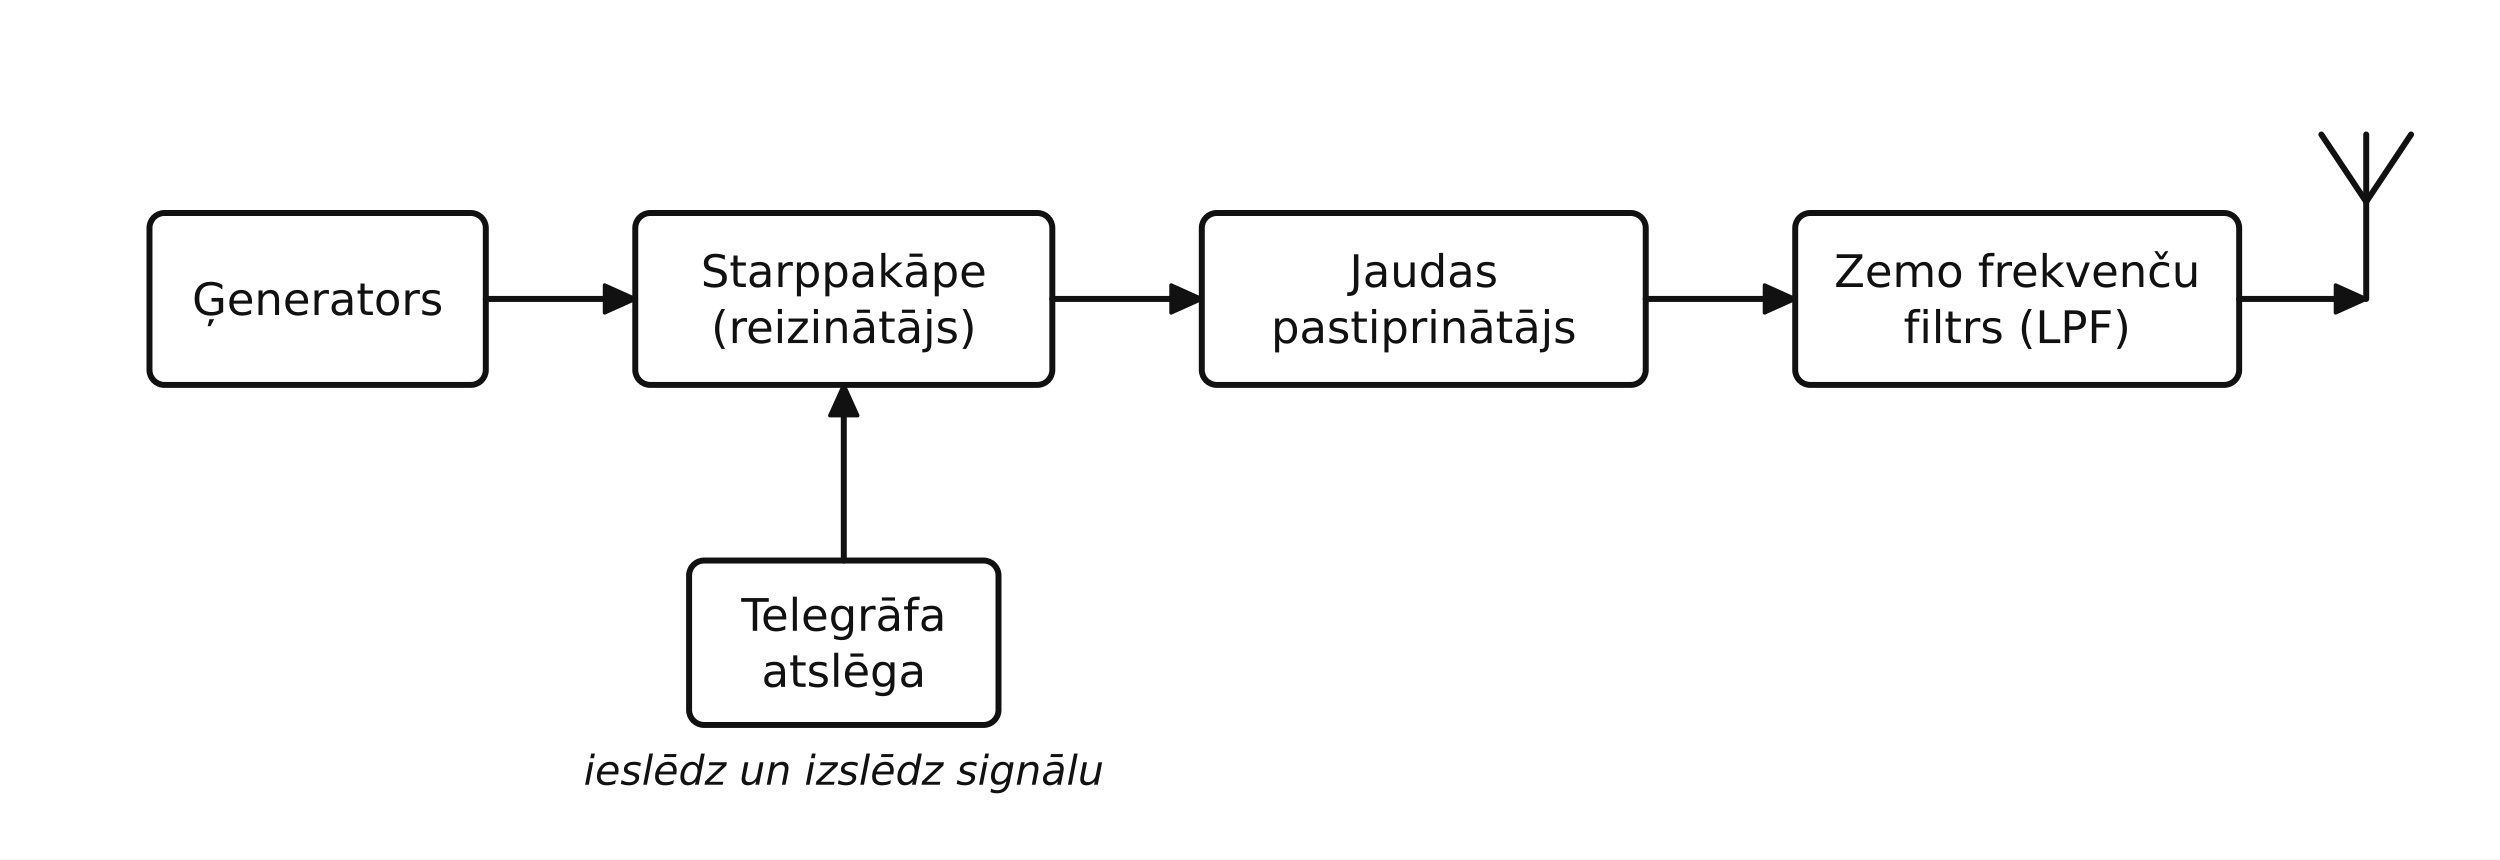
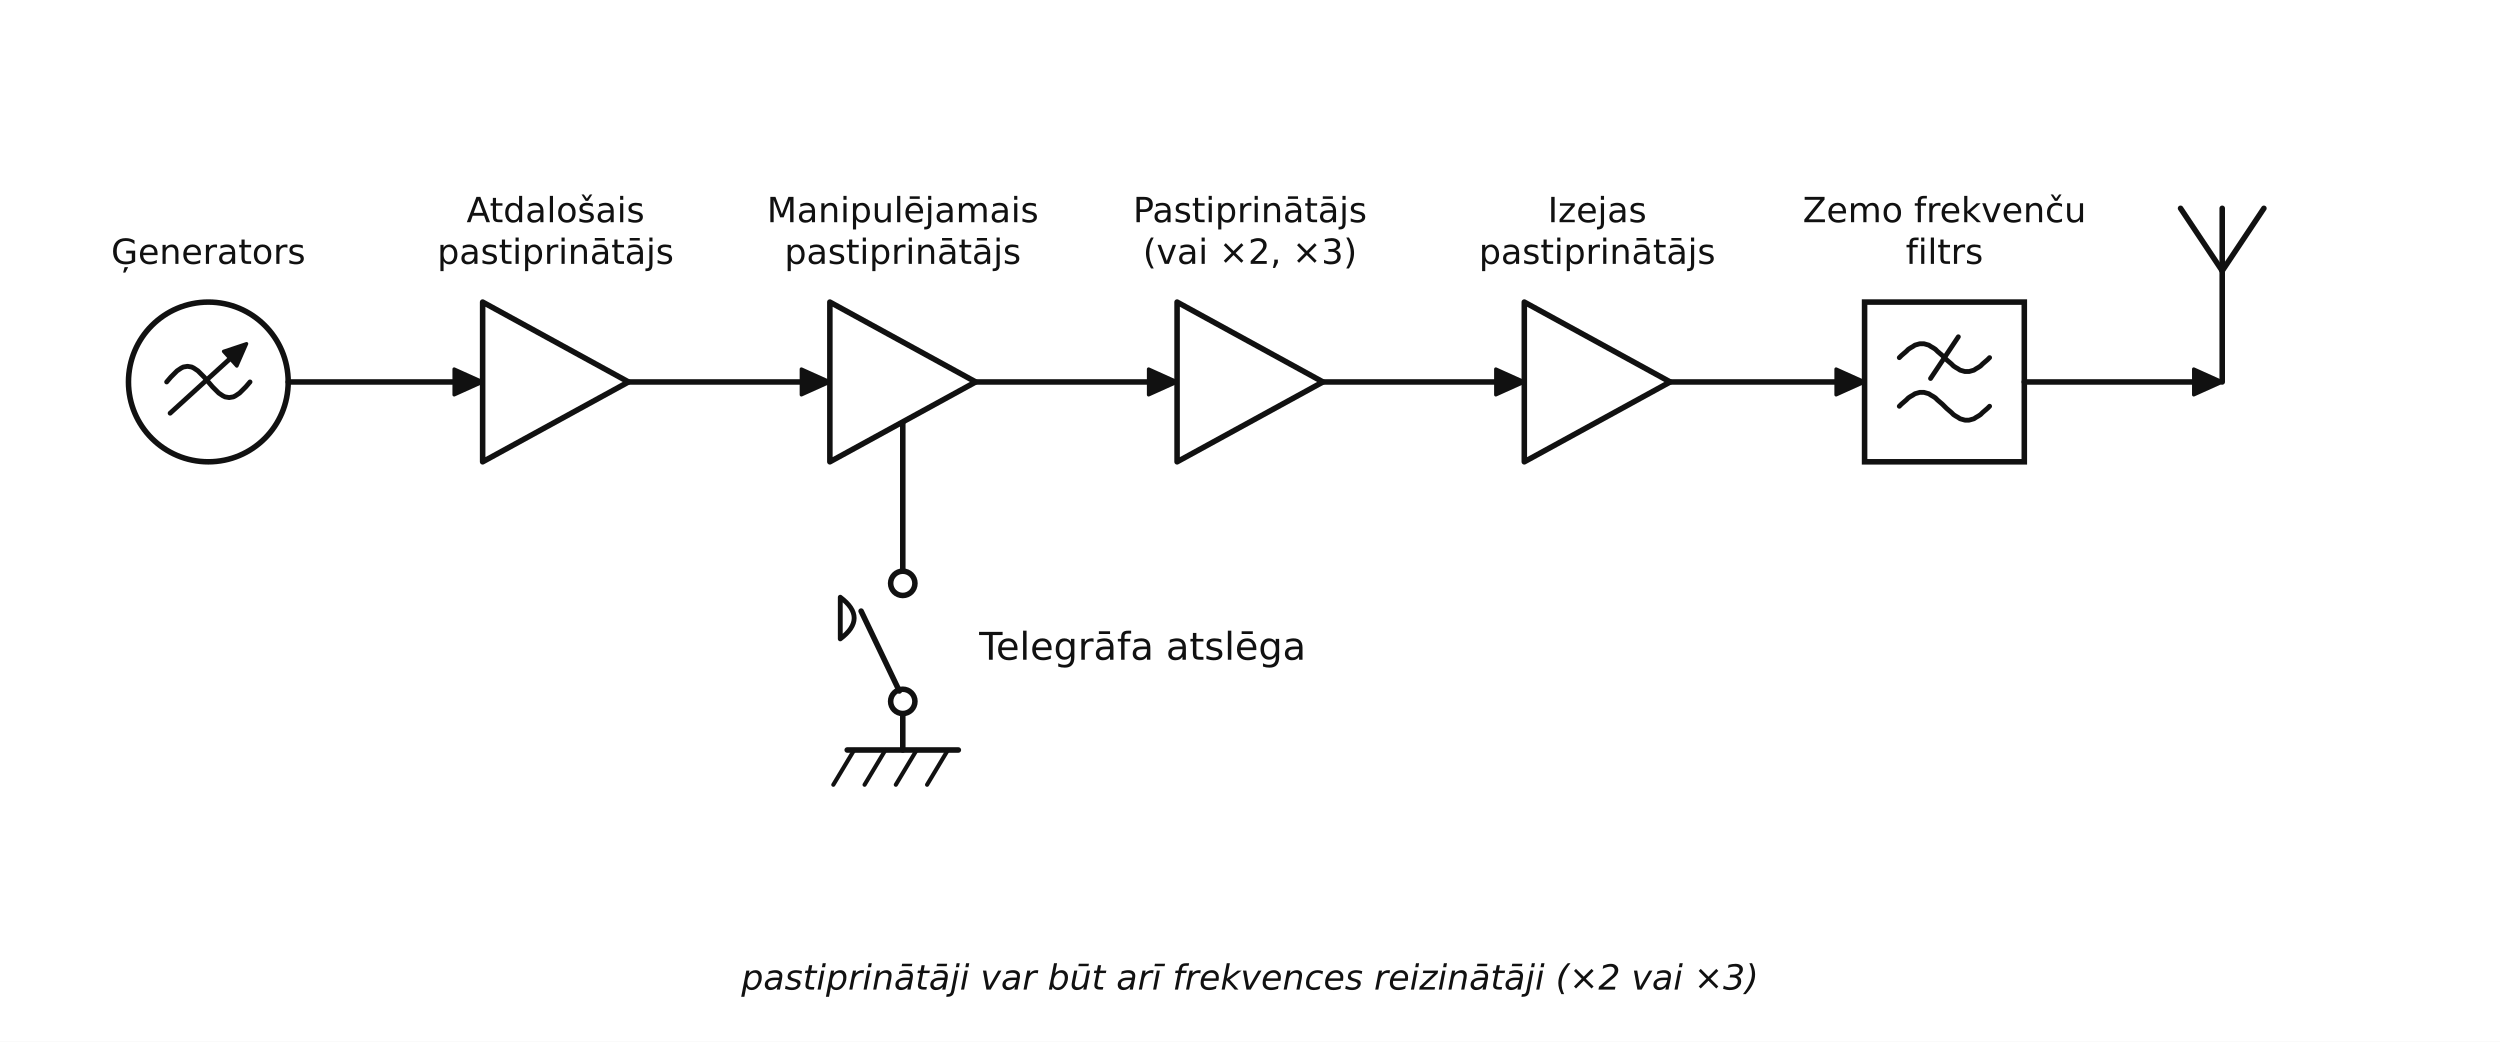
- <svg xmlns="http://www.w3.org/2000/svg" viewBox="0 0 669 230" width="669" height="230" font-family="DejaVu Sans, Arial, Helvetica, sans-serif">
-   <rect x="0" y="0" width="669" height="230" fill="white" />
-   <rect x="40.0" y="57.0" width="90.0" height="46.0" rx="4" fill="white" stroke="#111111" stroke-width="1.6" />
-   <text x="85.0" y="84.3" text-anchor="middle" font-size="12" fill="#111111">Ģenerators</text>
-   <line x1="130.0" y1="80.0" x2="164.6" y2="80.0" stroke="#111111" stroke-width="1.6" stroke-linecap="round" />
-   <polygon points="170.0,80.0 161.8,83.7 161.8,76.3" fill="#111111" stroke="#111111" stroke-width="1" stroke-linejoin="round" stroke-linecap="round" />
-   <rect x="170.0" y="57.0" width="111.6" height="46.0" rx="4" fill="white" stroke="#111111" stroke-width="1.6" />
-   <text x="225.8" y="76.8" text-anchor="middle" font-size="12" fill="#111111">Starppakāpe</text>
-   <text x="225.8" y="91.8" text-anchor="middle" font-size="12" fill="#111111">(reizinātājs)</text>
-   <line x1="281.6" y1="80.0" x2="316.2" y2="80.0" stroke="#111111" stroke-width="1.6" stroke-linecap="round" />
-   <polygon points="321.6,80.0 313.4,83.7 313.4,76.3" fill="#111111" stroke="#111111" stroke-width="1" stroke-linejoin="round" stroke-linecap="round" />
-   <rect x="321.6" y="57.0" width="118.8" height="46.0" rx="4" fill="white" stroke="#111111" stroke-width="1.6" />
-   <text x="381.0" y="76.8" text-anchor="middle" font-size="12" fill="#111111">Jaudas</text>
-   <text x="381.0" y="91.8" text-anchor="middle" font-size="12" fill="#111111">pastiprinātājs</text>
-   <line x1="440.4" y1="80.0" x2="475.0" y2="80.0" stroke="#111111" stroke-width="1.6" stroke-linecap="round" />
-   <polygon points="480.4,80.0 472.2,83.7 472.2,76.3" fill="#111111" stroke="#111111" stroke-width="1" stroke-linejoin="round" stroke-linecap="round" />
-   <rect x="480.4" y="57.0" width="118.8" height="46.0" rx="4" fill="white" stroke="#111111" stroke-width="1.6" />
-   <text x="539.8" y="76.8" text-anchor="middle" font-size="12" fill="#111111">Zemo frekvenču</text>
-   <text x="539.8" y="91.8" text-anchor="middle" font-size="12" fill="#111111">filtrs (LPF)</text>
-   <line x1="599.2" y1="80.0" x2="627.8" y2="80.0" stroke="#111111" stroke-width="1.6" stroke-linecap="round" />
-   <polygon points="633.2,80.0 625.0,83.7 625.0,76.3" fill="#111111" stroke="#111111" stroke-width="1" stroke-linejoin="round" stroke-linecap="round" />
-   <line x1="633.2" y1="80.0" x2="633.2" y2="36.0" stroke="#111111" stroke-width="1.6" stroke-linecap="round" />
-   <line x1="633.2" y1="54.0" x2="621.2" y2="36.0" stroke="#111111" stroke-width="1.6" stroke-linecap="round" />
-   <line x1="633.2" y1="54.0" x2="645.2" y2="36.0" stroke="#111111" stroke-width="1.6" stroke-linecap="round" />
-   <rect x="184.4" y="150.0" width="82.8" height="44.0" rx="4" fill="white" stroke="#111111" stroke-width="1.6" />
-   <text x="225.8" y="168.8" text-anchor="middle" font-size="12" fill="#111111">Telegrāfa</text>
-   <text x="225.8" y="183.8" text-anchor="middle" font-size="12" fill="#111111">atslēga</text>
-   <line x1="225.8" y1="150.0" x2="225.8" y2="108.4" stroke="#111111" stroke-width="1.6" stroke-linecap="round" />
-   <polygon points="225.8,103.0 229.5,111.2 222.1,111.2" fill="#111111" stroke="#111111" stroke-width="1" stroke-linejoin="round" stroke-linecap="round" />
-   <text x="225.8" y="210.0" text-anchor="middle" font-size="11" fill="#111111" font-style="italic">ieslēdz un izslēdz signālu</text>
+ <svg xmlns="http://www.w3.org/2000/svg" viewBox="0 0 720 300" width="720" height="300" font-family="DejaVu Sans, Arial, Helvetica, sans-serif">
+   <rect x="0" y="0" width="720" height="300" fill="white" />
+   <circle cx="60.0" cy="110.0" r="23.0" fill="white" stroke="#111111" stroke-width="1.6" />
+   <polyline points="48.0,110.0 48.6,109.3 49.2,108.6 49.8,108.0 50.4,107.4 51.0,106.8 51.6,106.4 52.2,106.0 52.8,105.7 53.4,105.6 54.0,105.5 54.6,105.6 55.2,105.7 55.8,106.0 56.4,106.4 57.0,106.8 57.6,107.4 58.2,108.0 58.8,108.6 59.4,109.3 60.0,110.0 60.6,110.7 61.2,111.4 61.8,112.0 62.4,112.6 63.0,113.2 63.6,113.6 64.2,114.0 64.8,114.3 65.4,114.4 66.0,114.5 66.6,114.4 67.2,114.3 67.8,114.0 68.4,113.6 69.0,113.2 69.6,112.6 70.2,112.0 70.8,111.4 71.4,110.7 72.0,110.0" fill="none" stroke="#111111" stroke-width="1.4" stroke-linejoin="round" stroke-linecap="round" />
+   <line x1="49.0" y1="119.0" x2="67.9" y2="101.8" stroke="#111111" stroke-width="1.4" stroke-linecap="round" />
+   <polygon points="71.0,99.0 68.2,105.4 64.4,101.2" fill="#111111" stroke="#111111" stroke-width="1" stroke-linejoin="round" stroke-linecap="round" />
+   <polygon points="139.0,87.0 139.0,133.0 181.0,110.0" fill="white" stroke="#111111" stroke-width="1.6" stroke-linejoin="round" stroke-linecap="round" />
+   <line x1="83.0" y1="110.0" x2="133.6" y2="110.0" stroke="#111111" stroke-width="1.6" stroke-linecap="round" />
+   <polygon points="139.0,110.0 130.8,113.7 130.8,106.3" fill="#111111" stroke="#111111" stroke-width="1" stroke-linejoin="round" stroke-linecap="round" />
+   <polygon points="239.0,87.0 239.0,133.0 281.0,110.0" fill="white" stroke="#111111" stroke-width="1.6" stroke-linejoin="round" stroke-linecap="round" />
+   <line x1="181.0" y1="110.0" x2="233.6" y2="110.0" stroke="#111111" stroke-width="1.6" stroke-linecap="round" />
+   <polygon points="239.0,110.0 230.8,113.7 230.8,106.3" fill="#111111" stroke="#111111" stroke-width="1" stroke-linejoin="round" stroke-linecap="round" />
+   <polygon points="339.0,87.0 339.0,133.0 381.0,110.0" fill="white" stroke="#111111" stroke-width="1.6" stroke-linejoin="round" stroke-linecap="round" />
+   <line x1="281.0" y1="110.0" x2="333.6" y2="110.0" stroke="#111111" stroke-width="1.6" stroke-linecap="round" />
+   <polygon points="339.0,110.0 330.8,113.7 330.8,106.3" fill="#111111" stroke="#111111" stroke-width="1" stroke-linejoin="round" stroke-linecap="round" />
+   <polygon points="439.0,87.0 439.0,133.0 481.0,110.0" fill="white" stroke="#111111" stroke-width="1.6" stroke-linejoin="round" stroke-linecap="round" />
+   <line x1="381.0" y1="110.0" x2="433.6" y2="110.0" stroke="#111111" stroke-width="1.6" stroke-linecap="round" />
+   <polygon points="439.0,110.0 430.8,113.7 430.8,106.3" fill="#111111" stroke="#111111" stroke-width="1" stroke-linejoin="round" stroke-linecap="round" />
+   <rect x="537.0" y="87.0" width="46.0" height="46.0" rx="0" fill="white" stroke="#111111" stroke-width="1.6" />
+   <polyline points="547.0,103.0 547.6,102.4 548.3,101.8 549.0,101.2 549.6,100.6 550.2,100.2 550.9,99.8 551.5,99.4 552.2,99.2 552.9,99.0 553.5,99.0 554.1,99.0 554.8,99.2 555.5,99.4 556.1,99.8 556.8,100.2 557.4,100.6 558.0,101.2 558.7,101.8 559.4,102.4 560.0,103.0 560.6,103.6 561.3,104.2 562.0,104.8 562.6,105.4 563.2,105.8 563.9,106.2 564.5,106.6 565.2,106.8 565.9,107.0 566.5,107.0 567.1,107.0 567.8,106.8 568.5,106.6 569.1,106.2 569.8,105.8 570.4,105.4 571.0,104.8 571.7,104.2 572.4,103.6 573.0,103.0" fill="none" stroke="#111111" stroke-width="1.4" stroke-linejoin="round" stroke-linecap="round" />
+   <line x1="556.0" y1="109.0" x2="564.0" y2="97.0" stroke="#111111" stroke-width="1.4" stroke-linecap="round" />
+   <polyline points="547.0,117.0 547.6,116.4 548.3,115.8 549.0,115.2 549.6,114.6 550.2,114.2 550.9,113.8 551.5,113.4 552.2,113.2 552.9,113.0 553.5,113.0 554.1,113.0 554.8,113.2 555.5,113.4 556.1,113.8 556.8,114.2 557.4,114.6 558.0,115.2 558.7,115.8 559.4,116.4 560.0,117.0 560.6,117.6 561.3,118.2 562.0,118.8 562.6,119.4 563.2,119.8 563.9,120.2 564.5,120.6 565.2,120.8 565.9,121.0 566.5,121.0 567.1,121.0 567.8,120.8 568.5,120.6 569.1,120.2 569.8,119.8 570.4,119.4 571.0,118.8 571.7,118.2 572.4,117.6 573.0,117.0" fill="none" stroke="#111111" stroke-width="1.4" stroke-linejoin="round" stroke-linecap="round" />
+   <line x1="481.0" y1="110.0" x2="531.6" y2="110.0" stroke="#111111" stroke-width="1.6" stroke-linecap="round" />
+   <polygon points="537.0,110.0 528.8,113.7 528.8,106.3" fill="#111111" stroke="#111111" stroke-width="1" stroke-linejoin="round" stroke-linecap="round" />
+   <line x1="583.0" y1="110.0" x2="634.6" y2="110.0" stroke="#111111" stroke-width="1.6" stroke-linecap="round" />
+   <polygon points="640.0,110.0 631.8,113.7 631.8,106.3" fill="#111111" stroke="#111111" stroke-width="1" stroke-linejoin="round" stroke-linecap="round" />
+   <line x1="640.0" y1="110.0" x2="640.0" y2="60.0" stroke="#111111" stroke-width="1.6" stroke-linecap="round" />
+   <line x1="640.0" y1="78.0" x2="628.0" y2="60.0" stroke="#111111" stroke-width="1.6" stroke-linecap="round" />
+   <line x1="640.0" y1="78.0" x2="652.0" y2="60.0" stroke="#111111" stroke-width="1.6" stroke-linecap="round" />
+   <text x="160.0" y="64.0" text-anchor="middle" font-size="10" fill="#111111">Atdalošais</text>
+   <text x="160.0" y="76.0" text-anchor="middle" font-size="10" fill="#111111">pastiprinātājs</text>
+   <text x="260.0" y="64.0" text-anchor="middle" font-size="10" fill="#111111">Manipulējamais</text>
+   <text x="260.0" y="76.0" text-anchor="middle" font-size="10" fill="#111111">pastiprinātājs</text>
+   <text x="360.0" y="64.0" text-anchor="middle" font-size="10" fill="#111111">Pastiprinātājs</text>
+   <text x="360.0" y="76.0" text-anchor="middle" font-size="10" fill="#111111">(vai ×2, ×3)</text>
+   <text x="460.0" y="64.0" text-anchor="middle" font-size="10" fill="#111111">Izejas</text>
+   <text x="460.0" y="76.0" text-anchor="middle" font-size="10" fill="#111111">pastiprinātājs</text>
+   <text x="60.0" y="76.0" text-anchor="middle" font-size="10" fill="#111111">Ģenerators</text>
+   <text x="560.0" y="64.0" text-anchor="middle" font-size="10" fill="#111111">Zemo frekvenču</text>
+   <text x="560.0" y="76.0" text-anchor="middle" font-size="10" fill="#111111">filtrs</text>
+   <line x1="260.0" y1="122.0" x2="260.0" y2="164.0" stroke="#111111" stroke-width="1.6" stroke-linecap="round" />
+   <circle cx="260.0" cy="168.0" r="3.5" fill="white" stroke="#111111" stroke-width="1.6" />
+   <circle cx="260.0" cy="202.0" r="3.5" fill="white" stroke="#111111" stroke-width="1.6" />
+   <line x1="259.0" y1="199.0" x2="248.0" y2="176.0" stroke="#111111" stroke-width="1.6" stroke-linecap="round" />
+   <path d="M 242 172 L 242 184 M 242 172 Q 250 178 242 184" fill="none" stroke="#111111" stroke-width="1.4" stroke-linecap="round" stroke-linejoin="round" />
+   <line x1="260.0" y1="206.0" x2="260.0" y2="216.0" stroke="#111111" stroke-width="1.6" stroke-linecap="round" />
+   <line x1="244.0" y1="216.0" x2="276.0" y2="216.0" stroke="#111111" stroke-width="1.6" stroke-linecap="round" />
+   <line x1="246.0" y1="216.0" x2="240.0" y2="226.0" stroke="#111111" stroke-width="1.2" stroke-linecap="round" />
+   <line x1="255.0" y1="216.0" x2="249.0" y2="226.0" stroke="#111111" stroke-width="1.2" stroke-linecap="round" />
+   <line x1="264.0" y1="216.0" x2="258.0" y2="226.0" stroke="#111111" stroke-width="1.2" stroke-linecap="round" />
+   <line x1="273.0" y1="216.0" x2="267.0" y2="226.0" stroke="#111111" stroke-width="1.2" stroke-linecap="round" />
+   <text x="282.0" y="190.0" text-anchor="start" font-size="11" fill="#111111">Telegrāfa atslēga</text>
+   <text x="360.0" y="285.0" text-anchor="middle" font-size="10" fill="#111111" font-style="italic">pastiprinātāji var būt arī frekvences reizinātāji (×2 vai ×3)</text>
</svg>
